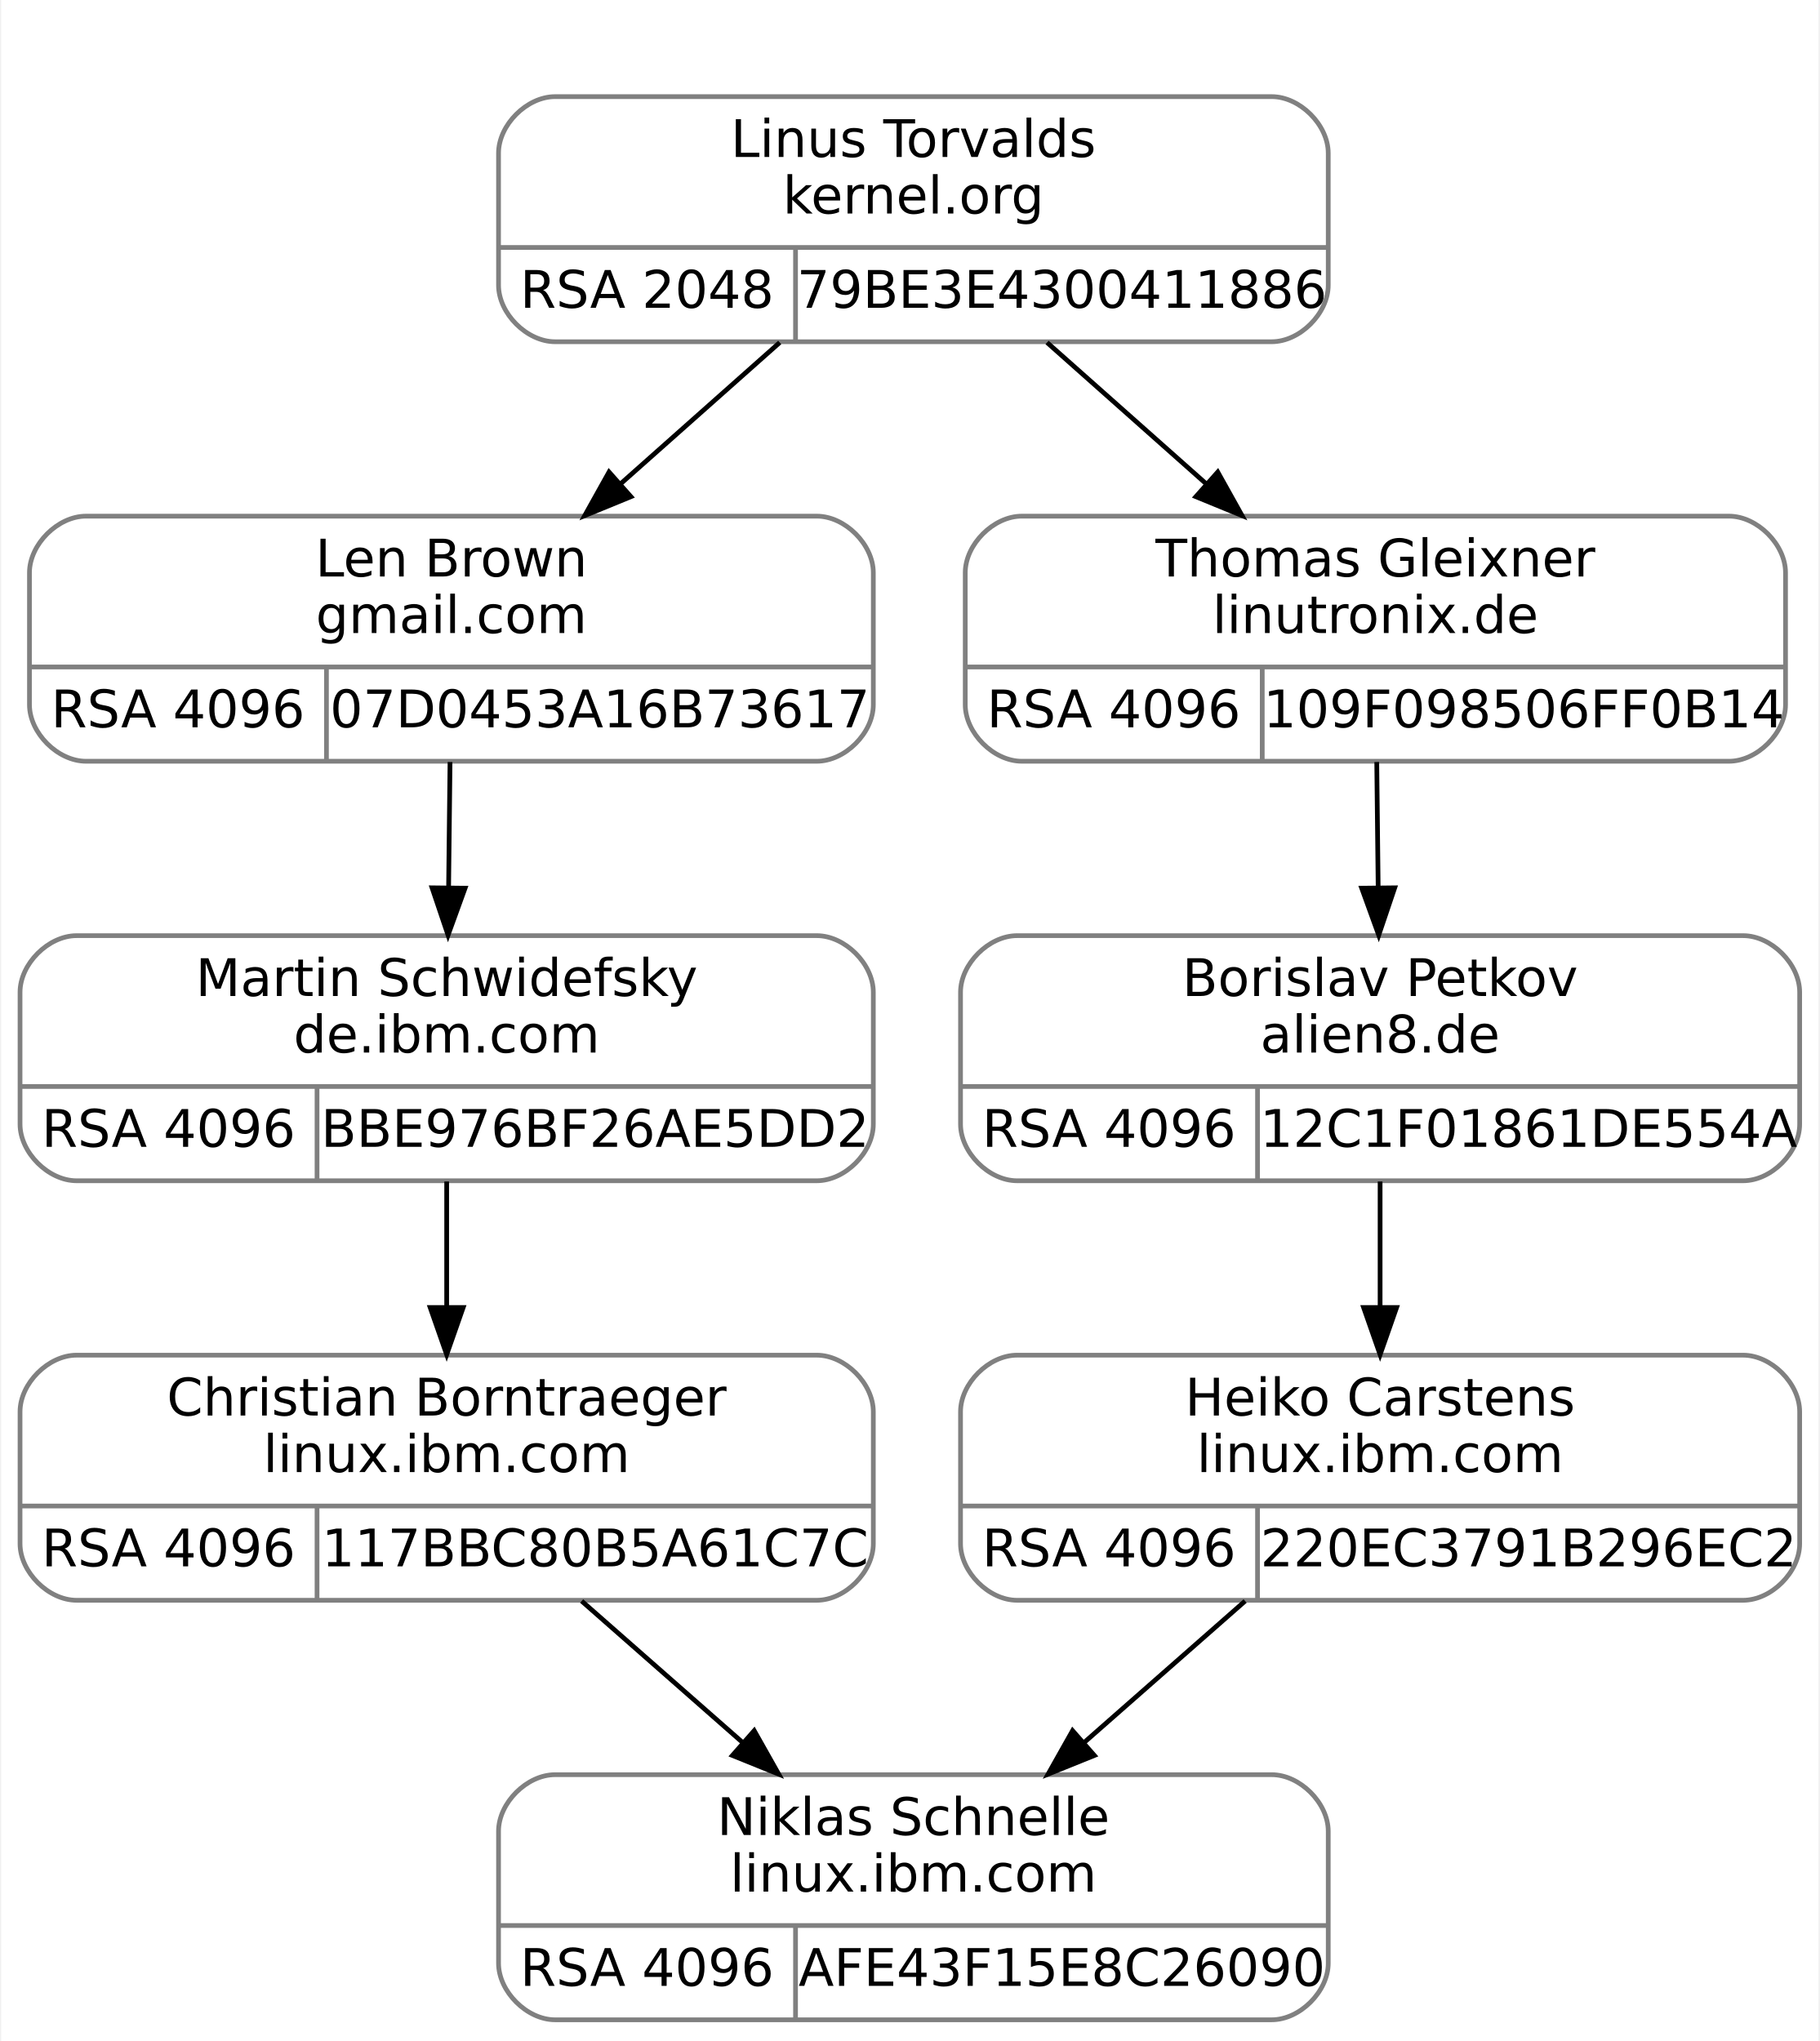
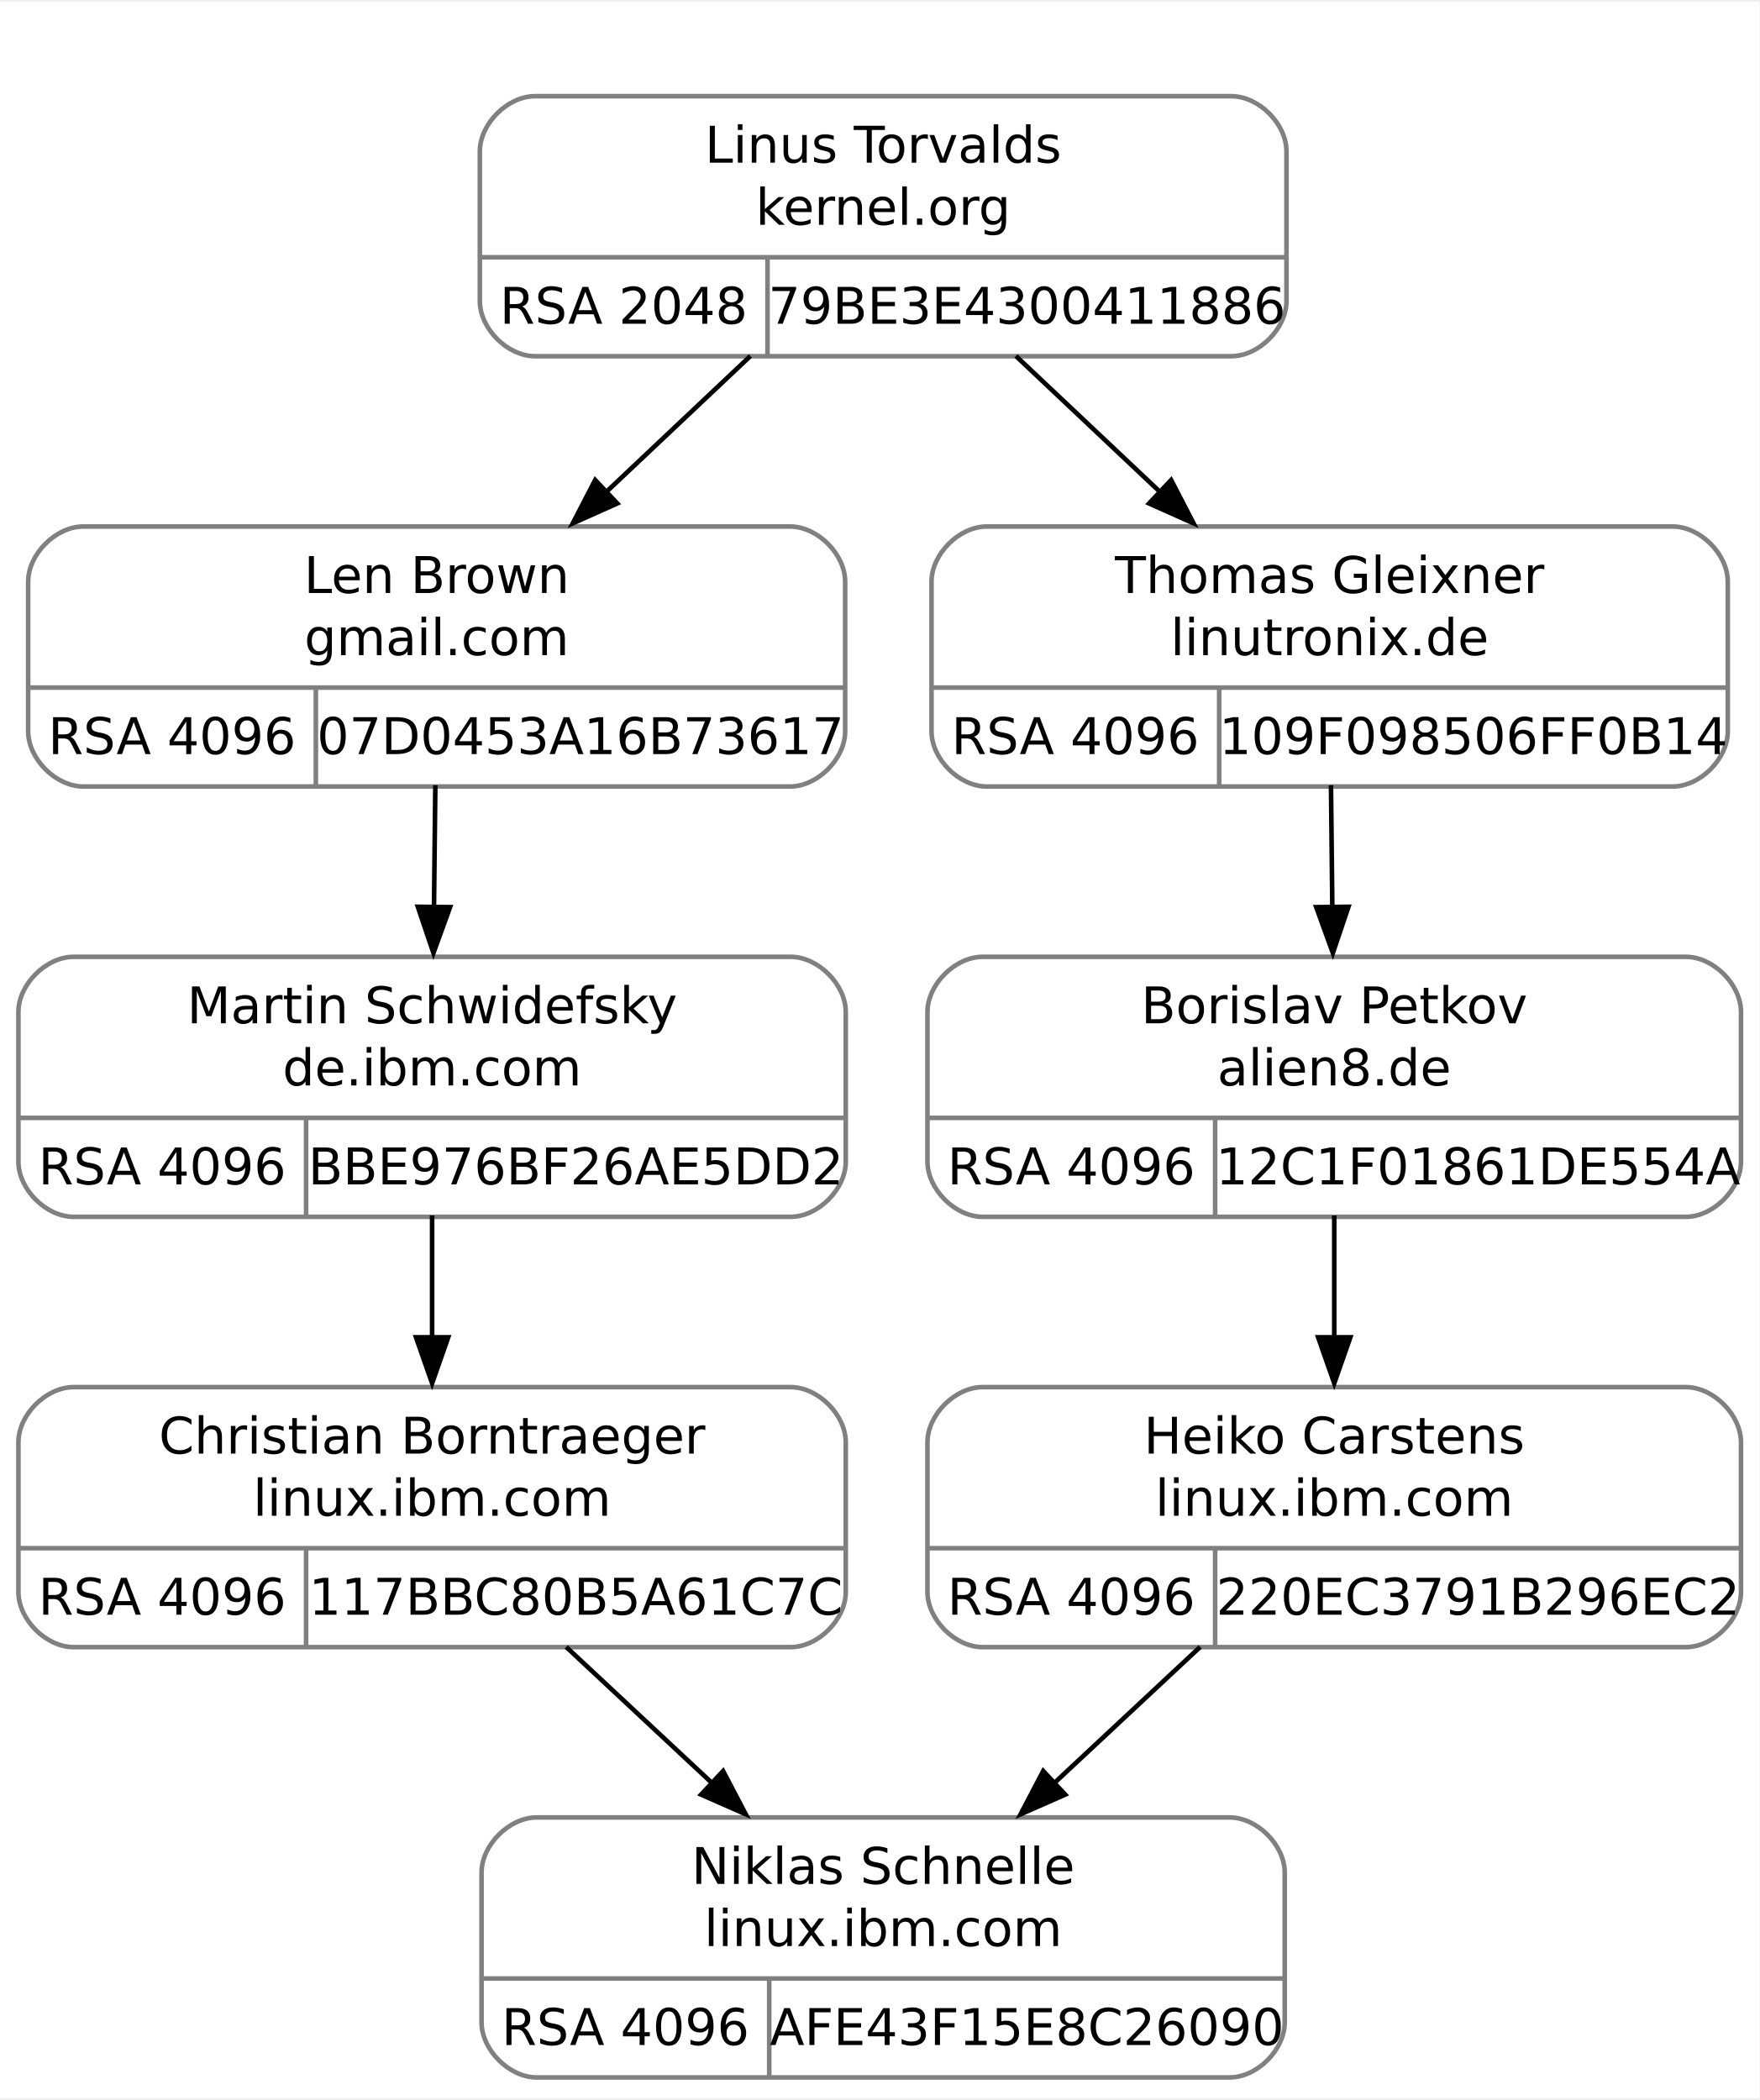
- <svg xmlns="http://www.w3.org/2000/svg" width="386pt" height="433pt" viewBox="0.00 0.00 385.50 433.00">
-   <g id="graph0" class="graph" transform="scale(1 1) rotate(0) translate(4 429)">
-     <polygon fill="white" stroke="transparent" points="-4,4 -4,-429 381.5,-429 381.5,4 -4,4" />
+ <svg xmlns="http://www.w3.org/2000/svg" width="382pt" height="456pt" viewBox="0.00 0.00 382.25 455.50">
+   <g id="graph0" class="graph" transform="scale(1 1) rotate(0) translate(4 451.5)">
+     <polygon fill="white" stroke="none" points="-4,4 -4,-451.5 378.25,-451.5 378.25,4 -4,4" />
    <g id="clust1" class="cluster">
-       <polygon fill="none" stroke="white" points="93.5,-348 93.5,-417 285.5,-417 285.5,-348 93.5,-348" />
+       <polygon fill="none" stroke="white" points="91.88,-366 91.88,-439.5 283.88,-439.5 283.88,-366 91.88,-366" />
    </g>
    <g id="node1" class="node">
-       <path fill="none" stroke="gray" d="M14,-267.5C14,-267.5 169,-267.5 169,-267.5 175,-267.5 181,-273.5 181,-279.5 181,-279.5 181,-307.5 181,-307.5 181,-313.5 175,-319.5 169,-319.5 169,-319.5 14,-319.5 14,-319.5 8,-319.5 2,-313.5 2,-307.5 2,-307.5 2,-279.5 2,-279.5 2,-273.5 8,-267.5 14,-267.5" />
-       <text text-anchor="middle" x="91.5" y="-306.7" font-family="droid sans,dejavu sans,helvetica" font-size="11.00">Len Brown</text>
-       <text text-anchor="middle" x="91.5" y="-294.7" font-family="droid sans,dejavu sans,helvetica" font-size="11.00">gmail.com</text>
-       <polyline fill="none" stroke="gray" points="2,-287.5 181,-287.5 " />
-       <text text-anchor="middle" x="33.5" y="-274.7" font-family="droid sans,dejavu sans,helvetica" font-size="11.00">RSA 4096</text>
-       <polyline fill="none" stroke="gray" points="65,-267.5 65,-287.5 " />
-       <text text-anchor="middle" x="123" y="-274.7" font-family="droid sans,dejavu sans,helvetica" font-size="11.00">07D0453A16B73617</text>
+       <path fill="none" stroke="gray" d="M14.12,-281C14.12,-281 167.62,-281 167.62,-281 173.62,-281 179.62,-287 179.62,-293 179.62,-293 179.62,-325.5 179.62,-325.5 179.62,-331.5 173.62,-337.5 167.62,-337.5 167.62,-337.5 14.12,-337.5 14.12,-337.5 8.12,-337.5 2.12,-331.5 2.12,-325.5 2.12,-325.5 2.12,-293 2.12,-293 2.12,-287 8.12,-281 14.12,-281" />
+       <text text-anchor="middle" x="90.88" y="-323.05" font-family="droid sans,dejavu sans,helvetica" font-size="11.00">Len Brown</text>
+       <text text-anchor="middle" x="90.88" y="-309.55" font-family="droid sans,dejavu sans,helvetica" font-size="11.00">gmail.com</text>
+       <polyline fill="none" stroke="gray" points="2.12,-302.5 179.62,-302.5" />
+       <text text-anchor="middle" x="33.38" y="-288.05" font-family="droid sans,dejavu sans,helvetica" font-size="11.00">RSA 4096</text>
+       <polyline fill="none" stroke="gray" points="64.62,-281 64.62,-302.5" />
+       <text text-anchor="middle" x="122.12" y="-288.05" font-family="droid sans,dejavu sans,helvetica" font-size="11.00">07D0453A16B73617</text>
    </g>
    <g id="node3" class="node">
-       <path fill="none" stroke="gray" d="M12,-178.5C12,-178.5 169,-178.5 169,-178.5 175,-178.5 181,-184.5 181,-190.5 181,-190.5 181,-218.5 181,-218.5 181,-224.5 175,-230.5 169,-230.5 169,-230.5 12,-230.5 12,-230.5 6,-230.5 0,-224.5 0,-218.5 0,-218.5 0,-190.5 0,-190.5 0,-184.5 6,-178.5 12,-178.5" />
-       <text text-anchor="middle" x="90.5" y="-217.7" font-family="droid sans,dejavu sans,helvetica" font-size="11.00">Martin Schwidefsky</text>
-       <text text-anchor="middle" x="90.5" y="-205.7" font-family="droid sans,dejavu sans,helvetica" font-size="11.00">de.ibm.com</text>
-       <polyline fill="none" stroke="gray" points="0,-198.5 181,-198.5 " />
-       <text text-anchor="middle" x="31.5" y="-185.7" font-family="droid sans,dejavu sans,helvetica" font-size="11.00">RSA 4096</text>
-       <polyline fill="none" stroke="gray" points="63,-178.5 63,-198.5 " />
-       <text text-anchor="middle" x="122" y="-185.7" font-family="droid sans,dejavu sans,helvetica" font-size="11.00">BBE976BF26AE5DD2</text>
+       <path fill="none" stroke="gray" d="M12,-187.5C12,-187.5 167.75,-187.5 167.75,-187.5 173.75,-187.5 179.75,-193.5 179.75,-199.5 179.75,-199.5 179.75,-232 179.75,-232 179.75,-238 173.75,-244 167.75,-244 167.75,-244 12,-244 12,-244 6,-244 0,-238 0,-232 0,-232 0,-199.5 0,-199.5 0,-193.5 6,-187.5 12,-187.5" />
+       <text text-anchor="middle" x="89.88" y="-229.55" font-family="droid sans,dejavu sans,helvetica" font-size="11.00">Martin Schwidefsky</text>
+       <text text-anchor="middle" x="89.88" y="-216.05" font-family="droid sans,dejavu sans,helvetica" font-size="11.00">de.ibm.com</text>
+       <polyline fill="none" stroke="gray" points="0,-209 179.75,-209" />
+       <text text-anchor="middle" x="31.25" y="-194.55" font-family="droid sans,dejavu sans,helvetica" font-size="11.00">RSA 4096</text>
+       <polyline fill="none" stroke="gray" points="62.5,-187.5 62.5,-209" />
+       <text text-anchor="middle" x="121.12" y="-194.55" font-family="droid sans,dejavu sans,helvetica" font-size="11.00">BBE976BF26AE5DD2</text>
    </g>
    <g id="edge2" class="edge">
-       <path fill="none" stroke="black" d="M91.21,-267.34C91.12,-259.04 91.01,-249.65 90.91,-240.75" />
-       <polygon fill="black" stroke="black" points="94.4,-240.57 90.79,-230.61 87.4,-240.65 94.4,-240.57" />
+       <path fill="none" stroke="black" d="M90.58,-281.29C90.49,-272.99 90.39,-263.69 90.29,-254.79" />
+       <polygon fill="black" stroke="black" points="93.78,-254.79 90.17,-244.83 86.78,-254.87 93.78,-254.79" />
    </g>
    <g id="node2" class="node">
-       <path fill="none" stroke="gray" d="M113.5,-356.5C113.5,-356.5 265.5,-356.5 265.5,-356.5 271.5,-356.5 277.5,-362.5 277.5,-368.5 277.5,-368.5 277.5,-396.5 277.5,-396.5 277.5,-402.5 271.5,-408.5 265.5,-408.5 265.5,-408.5 113.5,-408.5 113.5,-408.5 107.5,-408.5 101.5,-402.5 101.5,-396.5 101.5,-396.5 101.5,-368.5 101.5,-368.5 101.5,-362.5 107.5,-356.5 113.5,-356.5" />
-       <text text-anchor="middle" x="189.5" y="-395.7" font-family="droid sans,dejavu sans,helvetica" font-size="11.00">Linus Torvalds</text>
-       <text text-anchor="middle" x="189.5" y="-383.7" font-family="droid sans,dejavu sans,helvetica" font-size="11.00">kernel.org</text>
-       <polyline fill="none" stroke="gray" points="101.5,-376.5 277.5,-376.5 " />
-       <text text-anchor="middle" x="133" y="-363.7" font-family="droid sans,dejavu sans,helvetica" font-size="11.00">RSA 2048</text>
-       <polyline fill="none" stroke="gray" points="164.5,-356.5 164.5,-376.5 " />
-       <text text-anchor="middle" x="221" y="-363.7" font-family="droid sans,dejavu sans,helvetica" font-size="11.00">79BE3E4300411886</text>
+       <path fill="none" stroke="gray" d="M112.25,-374.5C112.25,-374.5 263.5,-374.5 263.5,-374.5 269.5,-374.5 275.5,-380.5 275.5,-386.5 275.5,-386.5 275.5,-419 275.5,-419 275.5,-425 269.5,-431 263.5,-431 263.5,-431 112.25,-431 112.25,-431 106.25,-431 100.25,-425 100.25,-419 100.25,-419 100.25,-386.5 100.25,-386.5 100.25,-380.5 106.25,-374.5 112.25,-374.5" />
+       <text text-anchor="middle" x="187.88" y="-416.55" font-family="droid sans,dejavu sans,helvetica" font-size="11.00">Linus Torvalds</text>
+       <text text-anchor="middle" x="187.88" y="-403.05" font-family="droid sans,dejavu sans,helvetica" font-size="11.00">kernel.org</text>
+       <polyline fill="none" stroke="gray" points="100.25,-396 275.5,-396" />
+       <text text-anchor="middle" x="131.5" y="-381.55" font-family="droid sans,dejavu sans,helvetica" font-size="11.00">RSA 2048</text>
+       <polyline fill="none" stroke="gray" points="162.75,-374.5 162.75,-396" />
+       <text text-anchor="middle" x="219.12" y="-381.55" font-family="droid sans,dejavu sans,helvetica" font-size="11.00">79BE3E4300411886</text>
    </g>
    <g id="edge1" class="edge">
-       <path fill="none" stroke="black" d="M161.15,-356.34C150.59,-346.96 138.46,-336.19 127.31,-326.29" />
-       <polygon fill="black" stroke="black" points="129.58,-323.63 119.78,-319.61 124.94,-328.86 129.58,-323.63" />
+       <path fill="none" stroke="black" d="M159.03,-374.54C149.07,-365.14 137.76,-354.48 127.27,-344.58" />
+       <polygon fill="black" stroke="black" points="130.11,-342.51 120.44,-338.19 125.31,-347.6 130.11,-342.51" />
    </g>
    <g id="node6" class="node">
-       <path fill="none" stroke="gray" d="M212.5,-267.5C212.5,-267.5 362.5,-267.5 362.5,-267.5 368.5,-267.5 374.5,-273.5 374.5,-279.5 374.5,-279.5 374.5,-307.5 374.5,-307.5 374.5,-313.5 368.5,-319.5 362.5,-319.5 362.5,-319.5 212.5,-319.5 212.5,-319.5 206.5,-319.5 200.5,-313.5 200.5,-307.5 200.5,-307.5 200.5,-279.5 200.5,-279.5 200.5,-273.5 206.5,-267.5 212.5,-267.5" />
-       <text text-anchor="middle" x="287.5" y="-306.7" font-family="droid sans,dejavu sans,helvetica" font-size="11.00">Thomas Gleixner</text>
-       <text text-anchor="middle" x="287.5" y="-294.7" font-family="droid sans,dejavu sans,helvetica" font-size="11.00">linutronix.de</text>
-       <polyline fill="none" stroke="gray" points="200.5,-287.5 374.5,-287.5 " />
-       <text text-anchor="middle" x="232" y="-274.7" font-family="droid sans,dejavu sans,helvetica" font-size="11.00">RSA 4096</text>
-       <polyline fill="none" stroke="gray" points="263.5,-267.5 263.5,-287.5 " />
-       <text text-anchor="middle" x="319" y="-274.7" font-family="droid sans,dejavu sans,helvetica" font-size="11.00">109F098506FF0B14</text>
+       <path fill="none" stroke="gray" d="M210.38,-281C210.38,-281 359.38,-281 359.38,-281 365.38,-281 371.38,-287 371.38,-293 371.38,-293 371.38,-325.5 371.38,-325.5 371.38,-331.5 365.38,-337.5 359.38,-337.5 359.38,-337.5 210.38,-337.5 210.38,-337.5 204.38,-337.5 198.38,-331.5 198.38,-325.5 198.38,-325.5 198.38,-293 198.38,-293 198.38,-287 204.38,-281 210.38,-281" />
+       <text text-anchor="middle" x="284.88" y="-323.05" font-family="droid sans,dejavu sans,helvetica" font-size="11.00">Thomas Gleixner</text>
+       <text text-anchor="middle" x="284.88" y="-309.55" font-family="droid sans,dejavu sans,helvetica" font-size="11.00">linutronix.de</text>
+       <polyline fill="none" stroke="gray" points="198.38,-302.5 371.38,-302.5" />
+       <text text-anchor="middle" x="229.62" y="-288.05" font-family="droid sans,dejavu sans,helvetica" font-size="11.00">RSA 4096</text>
+       <polyline fill="none" stroke="gray" points="260.88,-281 260.88,-302.5" />
+       <text text-anchor="middle" x="316.12" y="-288.05" font-family="droid sans,dejavu sans,helvetica" font-size="11.00">109F098506FF0B14</text>
    </g>
    <g id="edge5" class="edge">
-       <path fill="none" stroke="black" d="M217.85,-356.34C228.41,-346.96 240.54,-336.19 251.69,-326.29" />
-       <polygon fill="black" stroke="black" points="254.06,-328.86 259.22,-319.61 249.42,-323.63 254.06,-328.86" />
+       <path fill="none" stroke="black" d="M216.72,-374.54C226.68,-365.14 237.99,-354.48 248.48,-344.58" />
+       <polygon fill="black" stroke="black" points="250.44,-347.6 255.31,-338.19 245.64,-342.51 250.44,-347.6" />
    </g>
    <g id="node4" class="node">
-       <path fill="none" stroke="gray" d="M12,-89.5C12,-89.5 169,-89.5 169,-89.5 175,-89.5 181,-95.5 181,-101.5 181,-101.5 181,-129.5 181,-129.5 181,-135.5 175,-141.5 169,-141.5 169,-141.5 12,-141.5 12,-141.5 6,-141.5 0,-135.5 0,-129.5 0,-129.5 0,-101.5 0,-101.5 0,-95.5 6,-89.5 12,-89.5" />
-       <text text-anchor="middle" x="90.5" y="-128.7" font-family="droid sans,dejavu sans,helvetica" font-size="11.00">Christian Borntraeger</text>
-       <text text-anchor="middle" x="90.5" y="-116.7" font-family="droid sans,dejavu sans,helvetica" font-size="11.00">linux.ibm.com</text>
-       <polyline fill="none" stroke="gray" points="0,-109.5 181,-109.5 " />
-       <text text-anchor="middle" x="31.5" y="-96.7" font-family="droid sans,dejavu sans,helvetica" font-size="11.00">RSA 4096</text>
-       <polyline fill="none" stroke="gray" points="63,-89.5 63,-109.5 " />
-       <text text-anchor="middle" x="122" y="-96.7" font-family="droid sans,dejavu sans,helvetica" font-size="11.00">117BBC80B5A61C7C</text>
+       <path fill="none" stroke="gray" d="M12,-94C12,-94 167.75,-94 167.75,-94 173.75,-94 179.75,-100 179.75,-106 179.75,-106 179.75,-138.5 179.75,-138.5 179.75,-144.5 173.75,-150.5 167.75,-150.5 167.75,-150.5 12,-150.5 12,-150.5 6,-150.5 0,-144.5 0,-138.5 0,-138.5 0,-106 0,-106 0,-100 6,-94 12,-94" />
+       <text text-anchor="middle" x="89.88" y="-136.05" font-family="droid sans,dejavu sans,helvetica" font-size="11.00">Christian Borntraeger</text>
+       <text text-anchor="middle" x="89.88" y="-122.55" font-family="droid sans,dejavu sans,helvetica" font-size="11.00">linux.ibm.com</text>
+       <polyline fill="none" stroke="gray" points="0,-115.5 179.75,-115.5" />
+       <text text-anchor="middle" x="31.25" y="-101.05" font-family="droid sans,dejavu sans,helvetica" font-size="11.00">RSA 4096</text>
+       <polyline fill="none" stroke="gray" points="62.5,-94 62.5,-115.5" />
+       <text text-anchor="middle" x="121.12" y="-101.05" font-family="droid sans,dejavu sans,helvetica" font-size="11.00">117BBC80B5A61C7C</text>
    </g>
    <g id="edge3" class="edge">
-       <path fill="none" stroke="black" d="M90.5,-178.34C90.5,-170.04 90.5,-160.65 90.5,-151.75" />
-       <polygon fill="black" stroke="black" points="94,-151.61 90.5,-141.61 87,-151.61 94,-151.61" />
+       <path fill="none" stroke="black" d="M89.88,-187.79C89.88,-179.49 89.88,-170.19 89.88,-161.29" />
+       <polygon fill="black" stroke="black" points="93.38,-161.33 89.88,-151.33 86.38,-161.33 93.38,-161.33" />
    </g>
    <g id="node5" class="node">
-       <path fill="none" stroke="gray" d="M113.5,-0.5C113.5,-0.5 265.5,-0.5 265.5,-0.5 271.5,-0.5 277.5,-6.5 277.5,-12.5 277.5,-12.5 277.5,-40.5 277.5,-40.5 277.5,-46.5 271.5,-52.5 265.5,-52.5 265.5,-52.5 113.5,-52.5 113.5,-52.5 107.5,-52.5 101.5,-46.5 101.5,-40.5 101.5,-40.5 101.5,-12.5 101.5,-12.5 101.5,-6.5 107.5,-0.5 113.5,-0.5" />
-       <text text-anchor="middle" x="189.5" y="-39.7" font-family="droid sans,dejavu sans,helvetica" font-size="11.00">Niklas Schnelle</text>
-       <text text-anchor="middle" x="189.5" y="-27.7" font-family="droid sans,dejavu sans,helvetica" font-size="11.00">linux.ibm.com</text>
-       <polyline fill="none" stroke="gray" points="101.5,-20.5 277.5,-20.5 " />
-       <text text-anchor="middle" x="133" y="-7.7" font-family="droid sans,dejavu sans,helvetica" font-size="11.00">RSA 4096</text>
-       <polyline fill="none" stroke="gray" points="164.5,-0.5 164.5,-20.5 " />
-       <text text-anchor="middle" x="221" y="-7.7" font-family="droid sans,dejavu sans,helvetica" font-size="11.00">AFE43F15E8C26090</text>
+       <path fill="none" stroke="gray" d="M112.62,-0.5C112.62,-0.5 263.12,-0.5 263.12,-0.5 269.12,-0.5 275.12,-6.5 275.12,-12.5 275.12,-12.5 275.12,-45 275.12,-45 275.12,-51 269.12,-57 263.12,-57 263.12,-57 112.62,-57 112.62,-57 106.62,-57 100.62,-51 100.62,-45 100.62,-45 100.62,-12.5 100.62,-12.5 100.62,-6.5 106.62,-0.5 112.62,-0.5" />
+       <text text-anchor="middle" x="187.88" y="-42.55" font-family="droid sans,dejavu sans,helvetica" font-size="11.00">Niklas Schnelle</text>
+       <text text-anchor="middle" x="187.88" y="-29.05" font-family="droid sans,dejavu sans,helvetica" font-size="11.00">linux.ibm.com</text>
+       <polyline fill="none" stroke="gray" points="100.62,-22 275.12,-22" />
+       <text text-anchor="middle" x="131.88" y="-7.55" font-family="droid sans,dejavu sans,helvetica" font-size="11.00">RSA 4096</text>
+       <polyline fill="none" stroke="gray" points="163.12,-0.5 163.12,-22" />
+       <text text-anchor="middle" x="219.12" y="-7.55" font-family="droid sans,dejavu sans,helvetica" font-size="11.00">AFE43F15E8C26090</text>
    </g>
    <g id="edge4" class="edge">
-       <path fill="none" stroke="black" d="M119.13,-89.34C129.81,-79.96 142.06,-69.19 153.32,-59.29" />
-       <polygon fill="black" stroke="black" points="155.73,-61.84 160.93,-52.61 151.11,-56.58 155.73,-61.84" />
+       <path fill="none" stroke="black" d="M119.01,-94.04C129.08,-84.64 140.5,-73.98 151.11,-64.08" />
+       <polygon fill="black" stroke="black" points="153.1,-67.08 158.02,-57.69 148.32,-61.96 153.1,-67.08" />
    </g>
    <g id="node7" class="node">
-       <path fill="none" stroke="gray" d="M211.5,-178.5C211.5,-178.5 365.5,-178.5 365.5,-178.5 371.5,-178.5 377.5,-184.5 377.5,-190.5 377.5,-190.5 377.5,-218.5 377.5,-218.5 377.5,-224.5 371.5,-230.5 365.5,-230.5 365.5,-230.5 211.5,-230.5 211.5,-230.5 205.5,-230.5 199.5,-224.5 199.5,-218.5 199.5,-218.5 199.5,-190.5 199.5,-190.5 199.5,-184.5 205.5,-178.5 211.5,-178.5" />
-       <text text-anchor="middle" x="288.5" y="-217.7" font-family="droid sans,dejavu sans,helvetica" font-size="11.00">Borislav Petkov</text>
-       <text text-anchor="middle" x="288.5" y="-205.7" font-family="droid sans,dejavu sans,helvetica" font-size="11.00">alien8.de</text>
-       <polyline fill="none" stroke="gray" points="199.5,-198.5 377.5,-198.5 " />
-       <text text-anchor="middle" x="231" y="-185.7" font-family="droid sans,dejavu sans,helvetica" font-size="11.00">RSA 4096</text>
-       <polyline fill="none" stroke="gray" points="262.5,-178.5 262.5,-198.5 " />
-       <text text-anchor="middle" x="320" y="-185.7" font-family="droid sans,dejavu sans,helvetica" font-size="11.00">12C1F01861DE554A</text>
+       <path fill="none" stroke="gray" d="M209.5,-187.5C209.5,-187.5 362.25,-187.5 362.25,-187.5 368.25,-187.5 374.25,-193.5 374.25,-199.5 374.25,-199.5 374.25,-232 374.25,-232 374.25,-238 368.25,-244 362.25,-244 362.25,-244 209.5,-244 209.5,-244 203.5,-244 197.5,-238 197.5,-232 197.5,-232 197.5,-199.5 197.5,-199.5 197.5,-193.5 203.5,-187.5 209.5,-187.5" />
+       <text text-anchor="middle" x="285.88" y="-229.55" font-family="droid sans,dejavu sans,helvetica" font-size="11.00">Borislav Petkov</text>
+       <text text-anchor="middle" x="285.88" y="-216.05" font-family="droid sans,dejavu sans,helvetica" font-size="11.00">alien8.de</text>
+       <polyline fill="none" stroke="gray" points="197.5,-209 374.25,-209" />
+       <text text-anchor="middle" x="228.75" y="-194.55" font-family="droid sans,dejavu sans,helvetica" font-size="11.00">RSA 4096</text>
+       <polyline fill="none" stroke="gray" points="260,-187.5 260,-209" />
+       <text text-anchor="middle" x="317.12" y="-194.55" font-family="droid sans,dejavu sans,helvetica" font-size="11.00">12C1F01861DE554A</text>
    </g>
    <g id="edge6" class="edge">
-       <path fill="none" stroke="black" d="M287.79,-267.34C287.88,-259.04 287.99,-249.65 288.09,-240.75" />
-       <polygon fill="black" stroke="black" points="291.6,-240.65 288.21,-230.61 284.6,-240.57 291.6,-240.65" />
+       <path fill="none" stroke="black" d="M285.17,-281.29C285.26,-272.99 285.36,-263.69 285.46,-254.79" />
+       <polygon fill="black" stroke="black" points="288.97,-254.87 285.58,-244.83 281.97,-254.79 288.97,-254.87" />
    </g>
    <g id="node8" class="node">
-       <path fill="none" stroke="gray" d="M211.5,-89.5C211.5,-89.5 365.5,-89.5 365.5,-89.5 371.5,-89.5 377.5,-95.5 377.5,-101.5 377.5,-101.5 377.5,-129.5 377.5,-129.5 377.5,-135.5 371.5,-141.5 365.5,-141.5 365.5,-141.5 211.5,-141.5 211.5,-141.5 205.5,-141.5 199.5,-135.5 199.5,-129.5 199.5,-129.5 199.5,-101.5 199.5,-101.5 199.5,-95.5 205.5,-89.5 211.5,-89.5" />
-       <text text-anchor="middle" x="288.5" y="-128.7" font-family="droid sans,dejavu sans,helvetica" font-size="11.00">Heiko Carstens</text>
-       <text text-anchor="middle" x="288.5" y="-116.7" font-family="droid sans,dejavu sans,helvetica" font-size="11.00">linux.ibm.com</text>
-       <polyline fill="none" stroke="gray" points="199.5,-109.5 377.5,-109.5 " />
-       <text text-anchor="middle" x="231" y="-96.7" font-family="droid sans,dejavu sans,helvetica" font-size="11.00">RSA 4096</text>
-       <polyline fill="none" stroke="gray" points="262.5,-89.5 262.5,-109.5 " />
-       <text text-anchor="middle" x="320" y="-96.7" font-family="droid sans,dejavu sans,helvetica" font-size="11.00">220EC3791B296EC2</text>
+       <path fill="none" stroke="gray" d="M209.5,-94C209.5,-94 362.25,-94 362.25,-94 368.25,-94 374.25,-100 374.25,-106 374.25,-106 374.25,-138.5 374.25,-138.5 374.25,-144.5 368.25,-150.5 362.25,-150.5 362.25,-150.5 209.5,-150.5 209.5,-150.5 203.5,-150.5 197.5,-144.5 197.5,-138.5 197.5,-138.5 197.5,-106 197.5,-106 197.5,-100 203.5,-94 209.5,-94" />
+       <text text-anchor="middle" x="285.88" y="-136.05" font-family="droid sans,dejavu sans,helvetica" font-size="11.00">Heiko Carstens</text>
+       <text text-anchor="middle" x="285.88" y="-122.55" font-family="droid sans,dejavu sans,helvetica" font-size="11.00">linux.ibm.com</text>
+       <polyline fill="none" stroke="gray" points="197.5,-115.5 374.25,-115.5" />
+       <text text-anchor="middle" x="228.75" y="-101.05" font-family="droid sans,dejavu sans,helvetica" font-size="11.00">RSA 4096</text>
+       <polyline fill="none" stroke="gray" points="260,-94 260,-115.5" />
+       <text text-anchor="middle" x="317.12" y="-101.05" font-family="droid sans,dejavu sans,helvetica" font-size="11.00">220EC3791B296EC2</text>
    </g>
    <g id="edge7" class="edge">
-       <path fill="none" stroke="black" d="M288.5,-178.34C288.5,-170.04 288.5,-160.65 288.5,-151.75" />
-       <polygon fill="black" stroke="black" points="292,-151.61 288.5,-141.61 285,-151.61 292,-151.61" />
+       <path fill="none" stroke="black" d="M285.88,-187.79C285.88,-179.49 285.88,-170.19 285.88,-161.29" />
+       <polygon fill="black" stroke="black" points="289.38,-161.33 285.88,-151.33 282.38,-161.33 289.38,-161.33" />
    </g>
    <g id="edge8" class="edge">
-       <path fill="none" stroke="black" d="M259.87,-89.34C249.19,-79.96 236.94,-69.19 225.68,-59.29" />
-       <polygon fill="black" stroke="black" points="227.89,-56.58 218.07,-52.61 223.27,-61.84 227.89,-56.58" />
+       <path fill="none" stroke="black" d="M256.74,-94.04C246.67,-84.64 235.25,-73.98 224.64,-64.08" />
+       <polygon fill="black" stroke="black" points="227.43,-61.96 217.73,-57.69 222.65,-67.08 227.43,-61.96" />
    </g>
  </g>
</svg>
